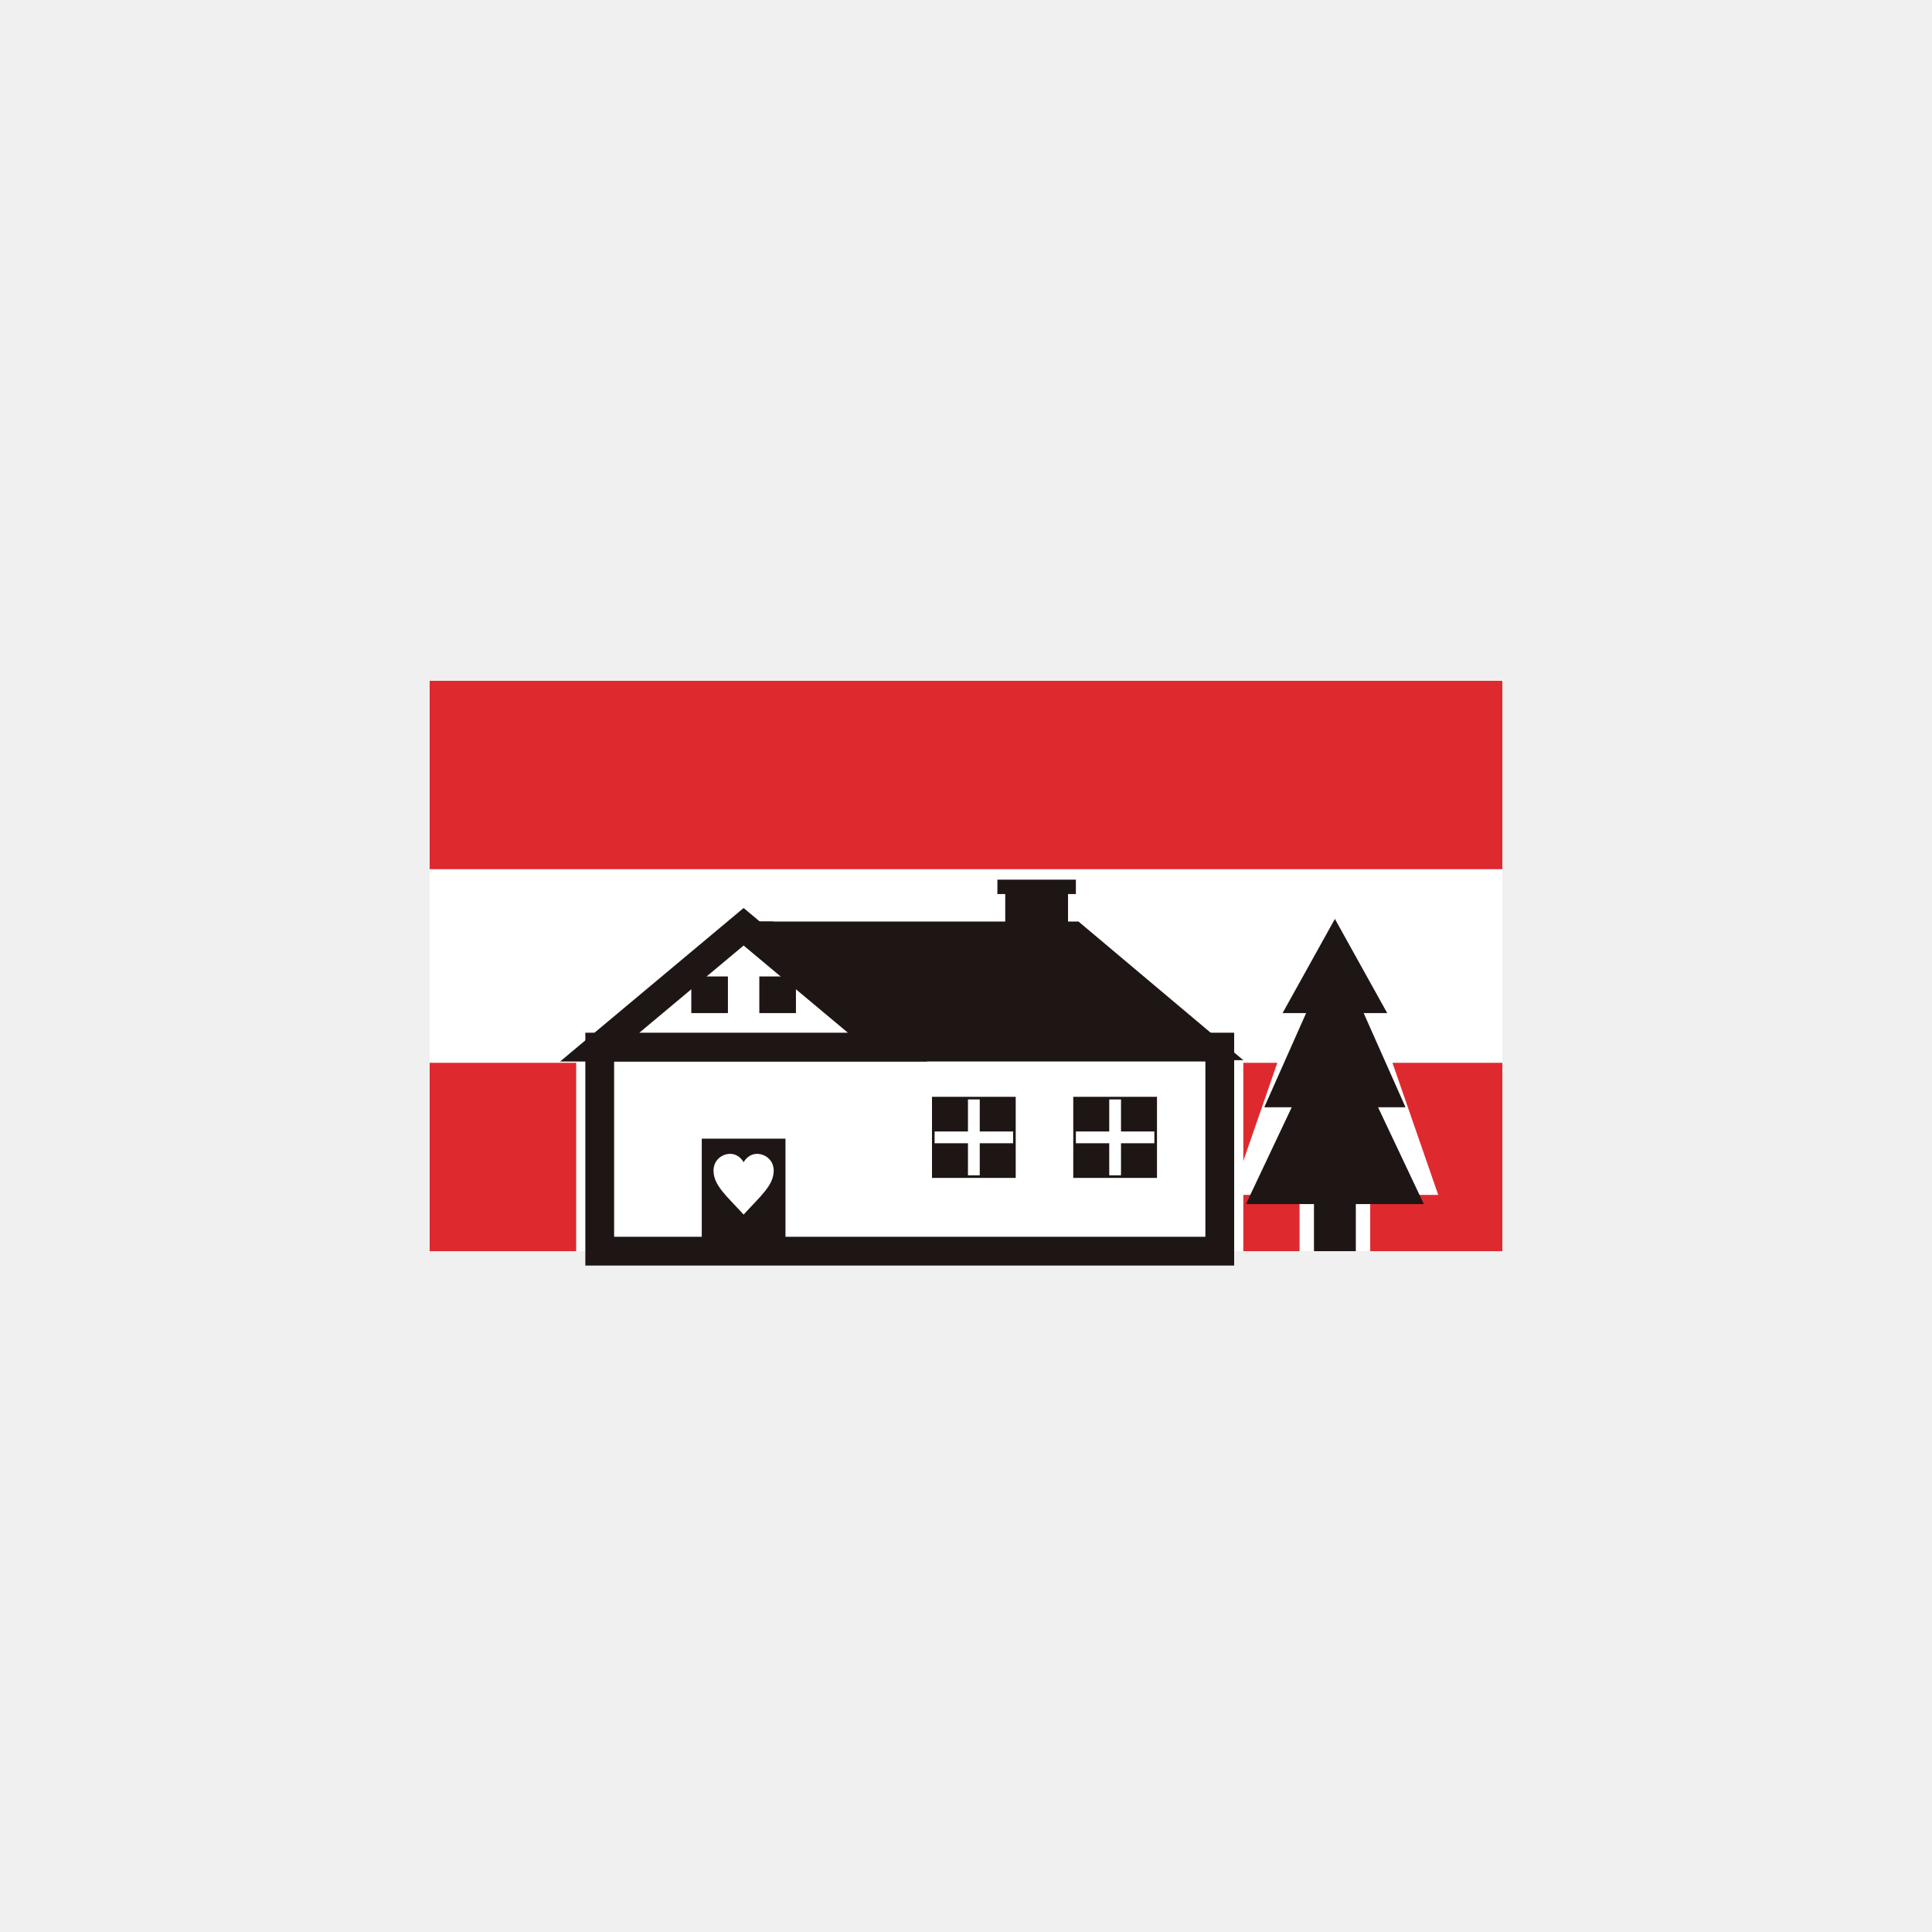
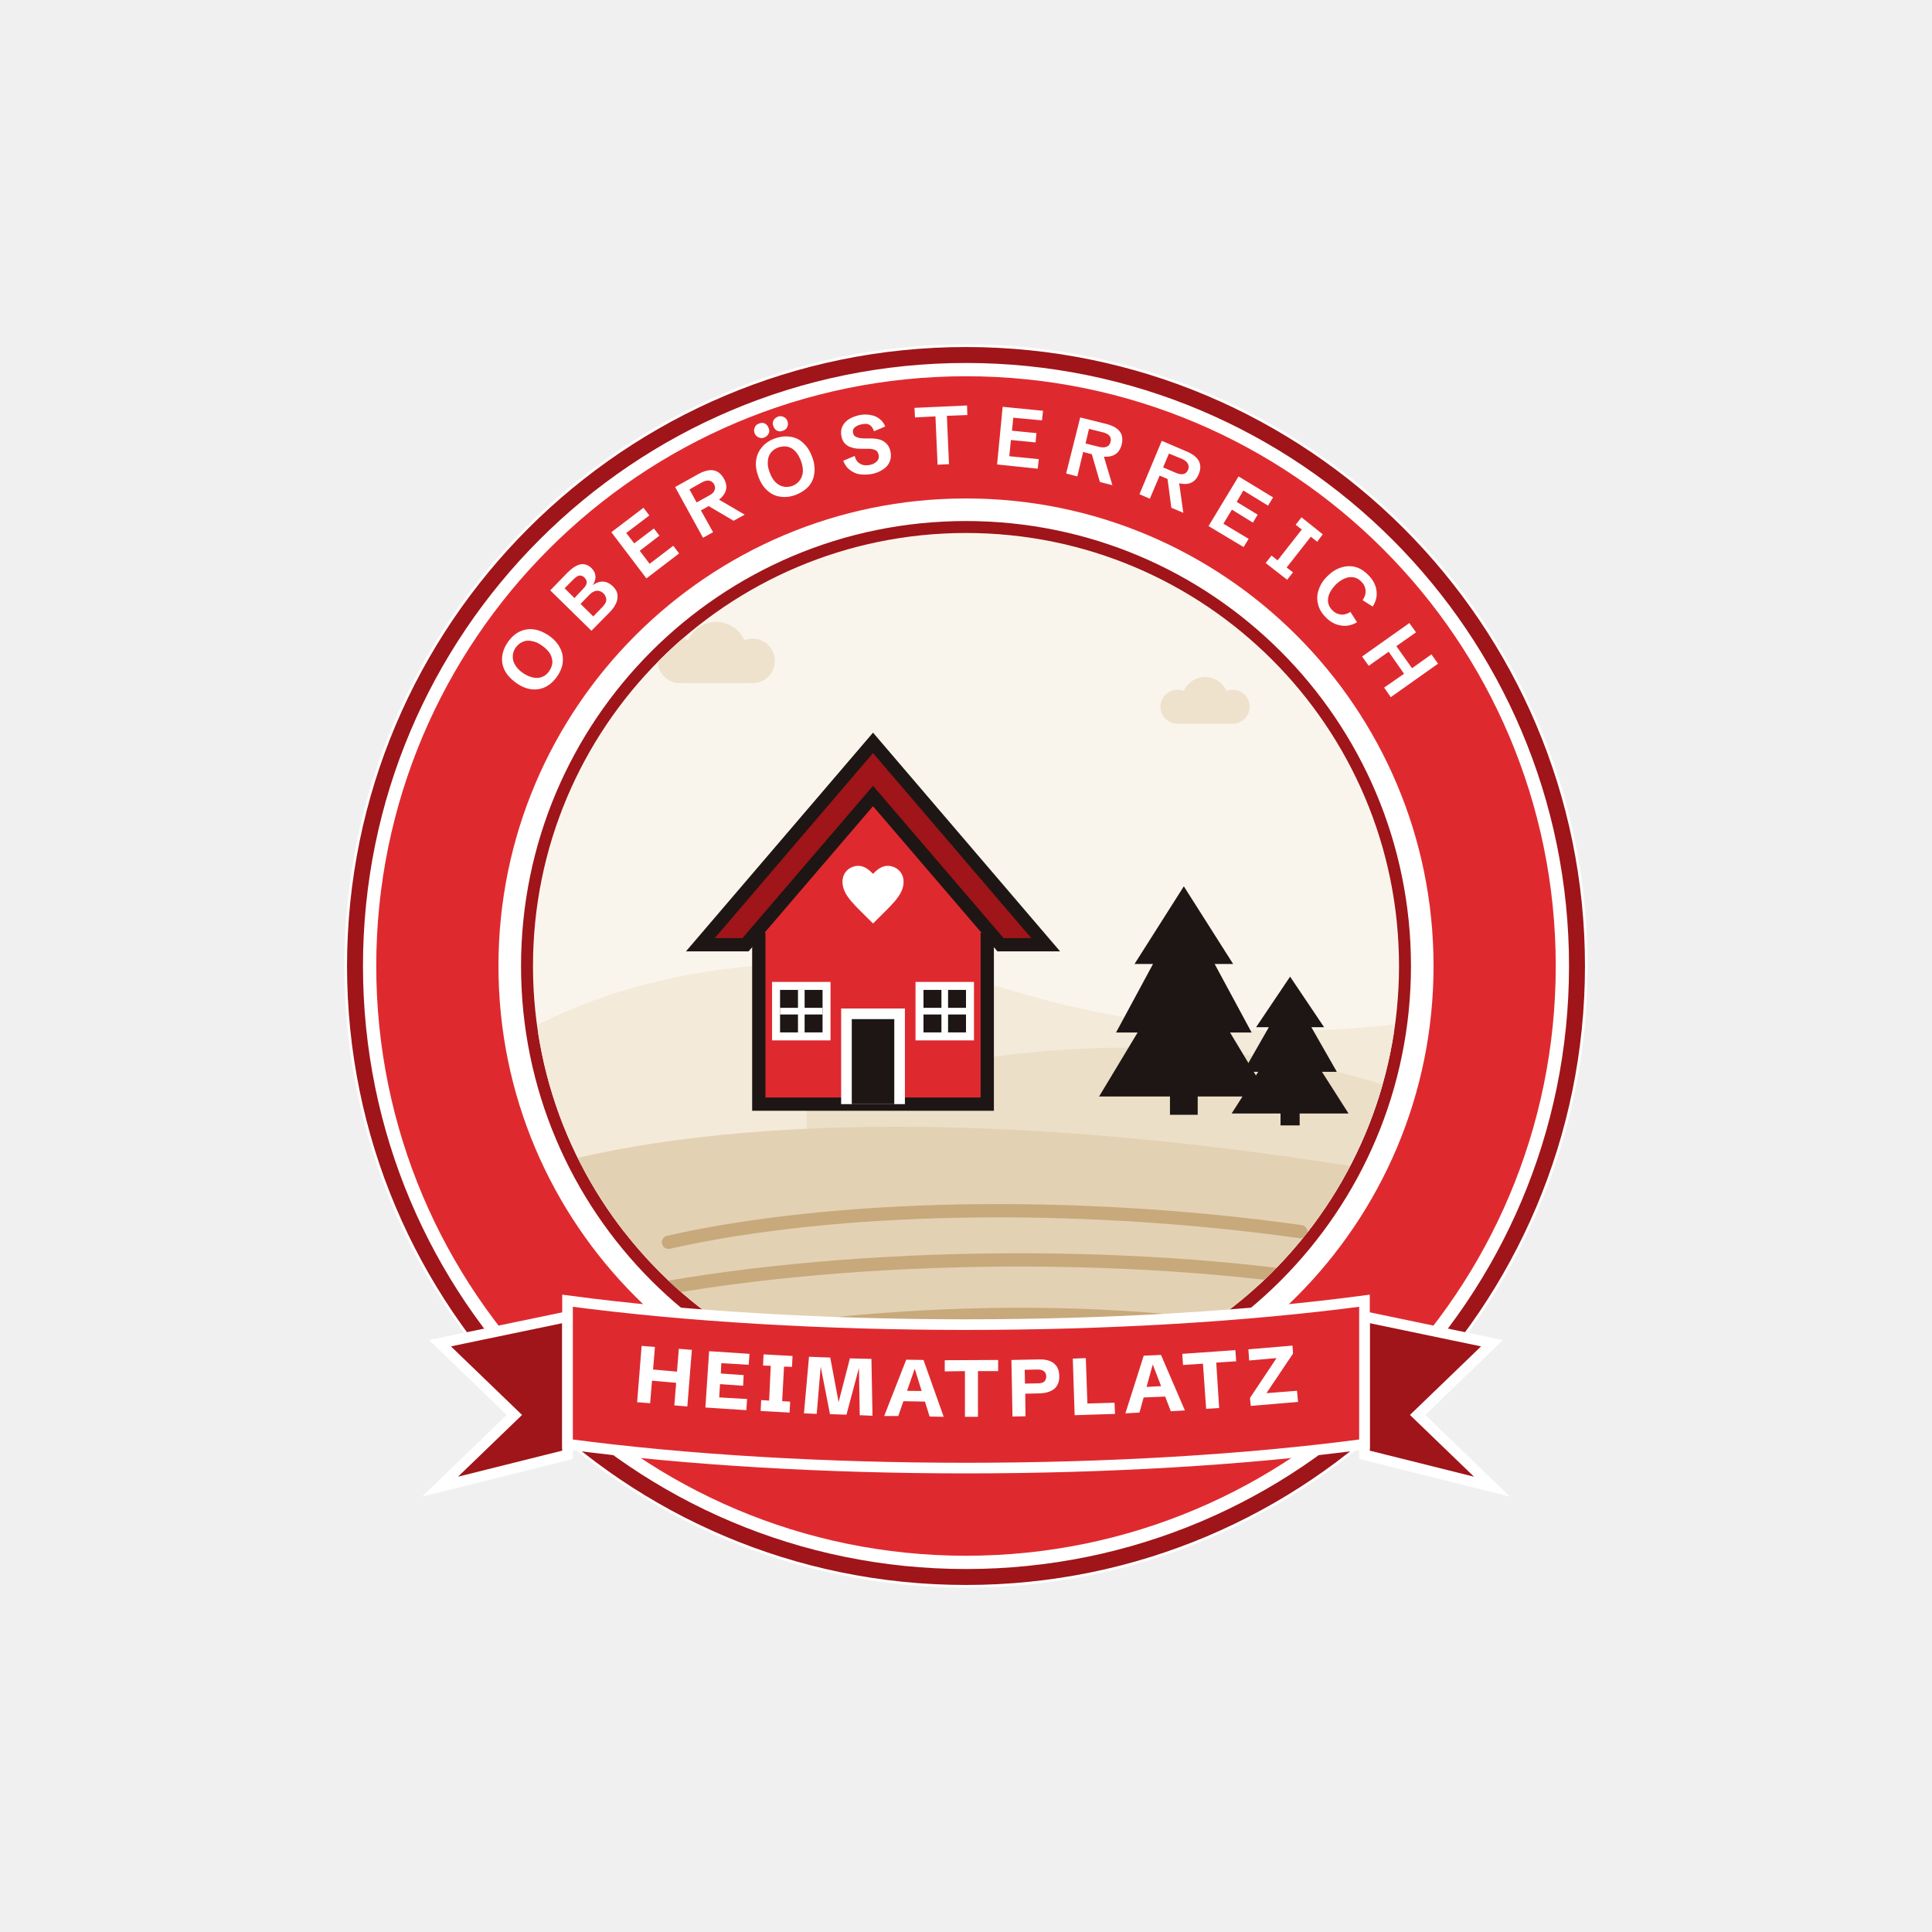
- <svg xmlns="http://www.w3.org/2000/svg" width="1024" height="1024" viewBox="0 0 48 48">
-   <g transform="translate(24 24) scale(0.65) translate(-24.5 -20.9)">
-     <g fill="#ffffff">
-       <path d="M4 17.05 L45 17.05 L45 24.75 L4 24.75Z" />
+ <svg xmlns="http://www.w3.org/2000/svg" width="1024" height="1024" viewBox="0 0 480 480">
+   <g transform="translate(240 240) scale(0.66) translate(-240 -240)">
+     <defs>
+       <clipPath id="sceneClip">
+         <circle cx="240" cy="240" r="163" />
+       </clipPath>
+     </defs>
+     <circle cx="240" cy="240" r="234" fill="#ffffff" />
+     <circle cx="240" cy="240" r="230" fill="none" stroke="#9f1519" stroke-width="6" />
+     <circle cx="240" cy="240" r="199" fill="none" stroke="#de2a2f" stroke-width="46" />
+     <circle cx="240" cy="240" r="165" fill="none" stroke="#9f1519" stroke-width="5" />
+     <g clip-path="url(#sceneClip)">
+       <circle cx="240" cy="240" r="163" fill="#faf5ec" />
+       <g fill="#eee2cd">
+         <circle cx="146" cy="122" r="11.55" />
+         <circle cx="159.65" cy="125.15" r="8.4" />
+         <circle cx="132.35" cy="125.15" r="8.4" />
+         <rect x="129.2" y="125.15" width="33.6" height="8.4" rx="4.2" />
+       </g>
+       <g fill="#eee2cd">
+         <circle cx="330" cy="140" r="8.8" />
+         <circle cx="340.4" cy="142.4" r="6.4" />
+         <circle cx="319.6" cy="142.4" r="6.4" />
+         <rect x="317.2" y="142.4" width="25.6" height="6.4" rx="3.2" />
+       </g>
+       <path fill="#f4ead9" d="M79 262 C130 236 200 232 260 250 C300 262 350 268 401 262 L401 340 L79 340 Z" />
+       <path fill="#ecdfc8" d="M180 292 C240 268 330 262 401 286 L401 360 L180 360 Z" />
+       <path fill="#e3d1b3" d="M79 316 C150 296 260 294 401 318 L401 401 L79 401 Z" />
+       <g stroke="#c8a97c" stroke-width="5" fill="none" stroke-linecap="round">
+         <path d="M128 344 C190 330 280 328 366 340" />
+         <path d="M112 364 C190 348 300 346 384 360" />
+         <path d="M120 386 C200 368 300 366 372 382" />
+       </g>
+       <path fill="#1e1615" d="M322 210       L340.56 239.24 L333.6 239.24       L347.52 265.04 L339.4 265.04       L353.9 289.12       L327.22 289.12 L327.22 296       L316.78 296 L316.78 289.12       L290.1 289.12       L304.6 265.04 L296.48 265.04       L310.4 239.24 L303.44 239.24Z" />
+       <path fill="#1e1615" d="M362 244       L374.8 263.04 L370 263.04       L379.6 279.84 L374 279.84       L384 295.52       L365.6 295.52 L365.6 300       L358.4 300 L358.4 295.52       L340 295.52       L350 279.84 L344.4 279.84       L354 263.04 L349.2 263.04Z" />
+       <g stroke="#1e1615" stroke-width="5" stroke-linejoin="miter">
+         <path fill="#de2a2f" d="M162 292 L162 230 L158 230 L205 175 L252 230 L248 230 L248 292Z" />
+         <path fill="#9f1519" d="M140 232 L205 156 L270 232 L253 232 L205 176 L157 232Z" />
+       </g>
+       <path fill="#ffffff" d="M205 224 C198.4 217.3 193.5 213.5 193.5 208.3 C193.5 204.5 196.5 202.3 199.5 202.3 C201.8 202.3 203.5 203.8 205 205.3 C206.5 203.8 208.2 202.3 210.5 202.3 C213.5 202.3 216.5 204.5 216.5 208.3 C216.5 213.5 211.6 217.3 205 224Z" />
+       <rect x="193" y="256" width="24" height="36" fill="#ffffff" />
+       <rect x="197" y="260" width="16" height="32" fill="#1e1615" />
+       <g>
+         <rect x="167" y="246" width="22" height="22" fill="#ffffff" />
+         <rect x="170" y="249" width="16" height="16" fill="#1e1615" />
+         <path stroke="#ffffff" stroke-width="2.5" fill="none" d="M178 249 V265 M170 257 H186" />
+       </g>
+       <g>
+         <rect x="221" y="246" width="22" height="22" fill="#ffffff" />
+         <rect x="224" y="249" width="16" height="16" fill="#1e1615" />
+         <path stroke="#ffffff" stroke-width="2.5" fill="none" d="M232 249 V265 M224 257 H240" />
+       </g>
    </g>
-     <g fill="#de2a2f">
-       <path d="M4 10 L45 10 L45 17.2 L4 17.2Z" />
-       <path d="M4 24.6 L45 24.6 L45 31.8 L4 31.8Z" />
-     </g>
-     <g fill="#ffffff">
-       <path d="M8.7 24.4 L16 18.2 L29.2 18.2 L36 24.4 L35.1 24.4 L35.1 31.8 L9.6 31.8 L9.6 24.4Z" />
-       <path d="M25 17.3 L29.4 17.3 L29.4 19.6 L25 19.6Z" />
-       <path d="M38.6 18.25 L42.55 29.65 L39.95 29.65 L39.95 31.8 L37.25 31.8 L37.25 29.65 L34.65 29.65Z" />
-     </g>
-     <g fill="#1e1615">
-       <path d="M16 19.2 L28.8 19.2 L35.1 24.5 L21.9 24.5Z" />
-       <path d="M16 19.2 L17.15 19.2 L10.75 24.5 L9.6 24.5Z" />
-       <path d="M25.7 17.6 L28.7 17.6 L28.7 18.15 L25.7 18.15Z M26 18.15 L28.4 18.15 L28.4 19.4 L26 19.4Z" />
-     </g>
-     <g fill="#ffffff" stroke="#1e1615" stroke-width="1.1" stroke-linejoin="miter">
-       <path d="M10.5 24 L34.2 24 L34.2 31.8 L10.5 31.8Z" />
-       <path d="M10.5 24 L16 19.4 L21.5 24Z" />
-     </g>
-     <g fill="#1e1615">
-       <path d="M14.4 27.5 L17.6 27.5 L17.6 31.8 L14.4 31.8Z" />
-       <path d="M14 21.3 L15.4 21.3 L15.4 22.7 L14 22.7Z M16.6 21.3 L18 21.3 L18 22.7 L16.6 22.7Z" />
-       <path d="M38.6 19.1 L40.6 22.7 L39.7 22.7 L41.3 26.3 L40.25 26.3 L42 30 L39.4 30 L39.4 31.8 L37.8 31.8 L37.8 30 L35.2 30 L36.95 26.3 L35.9 26.3 L37.5 22.7 L36.6 22.7Z" />
-     </g>
-     <path fill="#ffffff" d="M16 30.4 C15.34 29.68 14.85 29.28 14.85 28.72 C14.85 28.32 15.17 28.08 15.49 28.08 C15.73 28.08 15.91 28.24 16 28.4 C16.09 28.24 16.27 28.08 16.51 28.08 C16.83 28.08 17.15 28.32 17.15 28.72 C17.15 29.28 16.66 29.68 16 30.4Z" />
-     <g fill="#1e1615">
-       <path d="M23.2 25.9 L26.4 25.9 L26.4 29 L23.2 29Z M28.6 25.9 L31.8 25.9 L31.8 29 L28.6 29Z" />
-     </g>
-     <g stroke="#ffffff" stroke-width="0.45" fill="none">
-       <path d="M24.8 26 V28.9 M23.3 27.45 H26.3" />
-       <path d="M30.2 26 V28.9 M28.7 27.45 H31.7" />
-     </g>
+     <path fill="#ffffff" d="M86 131.1Q84.1 133.8 81.6 135Q79.1 136.2 76.2 135.8Q73.4 135.4 70.6 133.4Q67.7 131.3 66.4 128.8Q65.1 126.3 65.4 123.5Q65.7 120.7 67.6 118Q69.5 115.3 72 114.1Q74.6 112.9 77.4 113.3Q80.2 113.7 83.1 115.7Q85.9 117.7 87.2 120.3Q88.5 122.8 88.2 125.6Q88 128.3 86 131.1ZM83.1 129Q84.2 127.4 84.3 125.7Q84.3 124 83.4 122.4Q82.4 120.8 80.4 119.4Q78.5 118 76.6 117.7Q74.8 117.3 73.3 117.9Q71.7 118.5 70.5 120.1Q69.4 121.7 69.4 123.4Q69.3 125.1 70.3 126.7Q71.2 128.3 73.2 129.7Q75.1 131 77 131.4Q78.8 131.8 80.4 131.2Q82 130.6 83.1 129Z M99 113.8L83.5 98.6L90 91.9Q92.6 89.3 94.9 88.8Q97.1 88.4 99 90.2Q100.2 91.4 100.4 92.6Q100.7 93.8 100.3 94.9Q100 96 99.3 96.9L99.3 96.8Q101.2 95.3 103.2 95.3Q105.2 95.3 107.1 97.1Q108.7 98.7 108.8 100.3Q109 102 108.2 103.6Q107.4 105.3 106 106.7ZM99.7 108.4L103.1 104.9Q104.2 103.7 104.5 102.8Q104.7 101.8 104.4 101.1Q104.1 100.3 103.5 99.7Q102.7 99 101.9 98.8Q101 98.6 100 99Q99 99.4 97.9 100.6L94.9 103.7ZM92.6 101.5L95.9 98Q97 96.9 97.2 95.9Q97.4 94.8 96.4 93.8Q95.6 93 94.6 93Q93.6 93.1 92.3 94.4L88.9 97.8Z M119.7 94.1L106.5 76.7L118.6 67.5L120.8 70.4L112.1 77L115.1 80.9L122.5 75.3L124.6 78L117.2 83.7L120.9 88.6L129.8 81.8L132 84.7Z M141 78.8L130.5 59.7L139.1 54.9Q145.9 51.1 148.9 56.6Q151.9 62 144.7 66L140.2 68.5L144.8 76.7ZM152.5 72.4L142 66.2L146.1 63.9L156.7 70.1ZM138.6 65.5L143.3 62.9Q144.9 62.1 145.3 61Q145.8 59.9 145.2 58.7Q144.5 57.5 143.3 57.3Q142.1 57.1 140.5 58L135.9 60.6Z M175.8 62.7Q172.7 63.8 169.9 63.3Q167.2 62.9 165.1 60.9Q163 59 161.8 55.7Q160.6 52.4 161 49.6Q161.4 46.8 163.2 44.7Q165 42.5 168.1 41.4Q171.3 40.3 174 40.8Q176.8 41.2 178.8 43.2Q180.9 45.1 182.1 48.4Q183.3 51.6 182.9 54.5Q182.6 57.3 180.8 59.4Q178.9 61.5 175.8 62.7ZM174.6 59.3Q176.4 58.6 177.4 57.2Q178.4 55.9 178.6 54Q178.7 52.2 177.9 49.9Q177 47.6 175.8 46.3Q174.5 44.9 172.8 44.5Q171.2 44.2 169.3 44.8Q167.5 45.5 166.5 46.8Q165.5 48.2 165.4 50Q165.2 51.9 166.1 54.2Q166.9 56.4 168.2 57.8Q169.5 59.1 171.1 59.5Q172.7 59.9 174.6 59.3ZM164 41.1Q162.9 41.5 161.9 41Q160.9 40.6 160.4 39.4Q160 38.2 160.5 37.2Q160.9 36.2 162.1 35.8Q163.3 35.3 164.3 35.8Q165.3 36.3 165.7 37.5Q166.2 38.7 165.7 39.6Q165.2 40.6 164 41.1ZM171.1 38.5Q169.9 39 168.9 38.5Q167.9 38 167.5 36.8Q167 35.6 167.5 34.7Q168 33.7 169.2 33.2Q170.3 32.8 171.3 33.3Q172.3 33.7 172.8 34.9Q173.2 36.1 172.7 37.1Q172.3 38.1 171.1 38.5Z M204.5 54.8Q202.1 55.2 199.9 54.9Q197.8 54.5 196.2 53.2Q194.6 52 193.8 49.8L198.1 48Q198.6 50.1 200.1 50.9Q201.5 51.8 203.7 51.4Q205.1 51.1 205.9 50.5Q206.7 49.9 207 49.2Q207.3 48.4 207.1 47.6Q206.9 46.3 205.9 45.8Q204.8 45.3 203.3 45.3L200.9 45.3Q199.8 45.3 198.6 45.2Q197.4 45 196.3 44.6Q195.1 44.1 194.3 43.2Q193.4 42.2 193.1 40.5Q192.7 38.4 193.5 36.8Q194.3 35.2 196 34.1Q197.7 33.1 200 32.6Q202.2 32.2 204.1 32.6Q206 32.9 207.4 34Q208.9 35.1 209.6 36.9L205.4 38.7Q205 37.7 204.5 37Q203.9 36.3 203 36Q202.1 35.8 200.7 36.1Q199.5 36.3 198.8 36.8Q198 37.2 197.6 37.9Q197.3 38.6 197.5 39.4Q197.7 40.5 198.8 40.9Q199.9 41.4 201.8 41.4L204.2 41.4Q205.8 41.4 207.4 41.8Q208.9 42.2 210 43.3Q211.2 44.4 211.6 46.5Q212 48.6 211.2 50.3Q210.5 52 208.7 53.1Q207 54.3 204.5 54.8Z M229.3 51.3L228.5 33.1L220.8 33.5L220.6 29.9L240.4 29L240.5 32.6L232.8 32.9L233.6 51.1Z M251.7 51.2L253.8 29.5L269 31L268.6 34.6L257.8 33.6L257.3 38.5L266.5 39.4L266.2 42.9L256.9 42L256.3 48.1L267.4 49.2L267 52.8Z M277.7 54.6L283 33.5L292.6 35.9Q300.1 37.7 298.6 43.7Q297.1 49.8 289.1 47.8L284.1 46.5L281.9 55.7ZM290.4 57.8L287 46.1L291.6 47.2L295.1 59ZM285 43.3L290.2 44.6Q291.9 45 293 44.5Q294.1 44.1 294.4 42.7Q294.8 41.4 294 40.4Q293.2 39.5 291.5 39.1L286.3 37.8Z M305.3 62.4L313.7 42.3L322.8 46.2Q330 49.1 327.6 54.9Q325.2 60.6 317.6 57.4L312.9 55.4L309.2 64.1ZM317.3 67.5L315.7 55.4L320.1 57.2L321.8 69.4ZM314.2 52.3L319.1 54.4Q320.8 55.1 321.9 54.8Q323.1 54.5 323.6 53.2Q324.1 52 323.5 50.9Q322.9 49.8 321.3 49.1L316.4 47.1Z M331.3 74.4L342.6 55.7L355.6 63.6L353.7 66.7L344.4 61L341.9 65.3L349.8 70.1L348 73.1L340.1 68.2L336.9 73.5L346.4 79.2L344.5 82.3Z M352.8 88.3L355 85.5L357.3 87.3L366.4 75.7L364.1 73.9L366.3 71.1L374.3 77.5L372.2 80.3L369.8 78.4L360.7 90L363.1 91.8L360.9 94.6Z M375.4 108.7Q373.1 106.4 372.5 103.7Q371.8 101 372.8 98.3Q373.7 95.5 376.1 93.2Q378.5 90.8 381.2 90Q383.9 89.1 386.6 89.8Q389.2 90.5 391.5 92.9Q394.1 95.5 394.5 98.6Q395 101.7 393.1 104.7L389.3 102.3Q390.6 100.4 390.4 98.6Q390.3 96.8 388.9 95.4Q387.6 94 386 93.7Q384.3 93.4 382.6 94.1Q380.9 94.8 379.2 96.4Q377.6 98.1 376.8 99.8Q376.1 101.5 376.3 103.1Q376.6 104.8 377.9 106.1Q379.3 107.5 381.1 107.7Q382.9 107.9 384.7 106.7L387.2 110.6Q384.1 112.4 381 111.8Q377.9 111.3 375.4 108.7Z M389.1 123.5L406.9 110.9L409.4 114.4L402 119.6L407.9 127.9L415.2 122.7L417.7 126.2L399.9 138.8L397.4 135.2L404.9 130L399.1 121.7L391.6 127Z" />
+     <path fill="#9f1519" stroke="#ffffff" stroke-width="4" d="M90 372 L42 382 L70 409 L42 436 L90 424Z" />
+     <path fill="#9f1519" stroke="#ffffff" stroke-width="4" d="M390 372 L438 382 L410 409 L438 436 L390 424Z" />
+     <path fill="#de2a2f" stroke="#ffffff" stroke-width="4" d="M90 366 C180 378 300 378 390 366        L390 420 C300 432 180 432 90 420Z" />
+     <path fill="#ffffff" d="M116.2 404.2L117.9 383L122.9 383.4L122.2 391.9L131.2 392.7L131.9 384.1L136.8 384.5L135.1 405.8L130.2 405.4L130.9 396.9L121.8 396.1L121.1 404.6Z M141.9 406.2L143.3 385L158.5 386L158.2 390.1L147.9 389.5L147.7 393.4L156.3 394L156.1 398L147.4 397.4L147.1 402.4L157.6 403L157.3 407.2Z M162.7 407.5L162.9 403.4L165.9 403.6L166.5 390.5L163.6 390.4L163.8 386.2L174.7 386.8L174.5 390.9L171.5 390.8L170.8 403.8L173.8 404L173.6 408.1Z M179 408.4L180.9 387.1L188.9 387.4L192.3 405.5L191.7 405.5L196.3 387.7L204.4 387.9L204.8 409.3L200 409.1L199.7 391.3L199.7 391.3L195 408.9L188.8 408.7L185.3 390.8L185.3 390.8L183.8 408.6Z M209.2 409.4L217.5 388.2L224 388.3L231.6 409.7L226.3 409.6L220.7 391.6L214.5 409.4ZM214.8 403.8L214.8 399.9L226.2 400L226.2 404Z M239.6 409.7L239.6 392.5L232 392.6L232 388.4L252.1 388.3L252.1 392.5L244.5 392.5L244.5 409.7Z M257.5 409.6L257.1 388.3L267.4 388.1Q271.2 388 273.1 389.6Q275.1 391.2 275.1 394.4Q275.2 397.5 273.2 399.2Q271.1 400.9 267 400.9L262.3 401L262.4 409.5ZM262.2 397.2L267.2 397.1Q268.7 397.1 269.5 396.4Q270.2 395.7 270.2 394.5Q270.2 393.3 269.4 392.6Q268.6 391.9 267 391.9L262.1 392Z M280.9 409.1L280.2 387.8L285.1 387.6L285.7 404.7L295.9 404.4L296.1 408.6Z M300 408.4L306.9 386.7L313.4 386.4L322.4 407.3L317.1 407.6L310.3 390L305.3 408.1ZM305.2 402.5L305 398.6L316.4 398L316.6 402Z M330.4 406.7L329.2 389.7L321.7 390.2L321.4 386L341.4 384.6L341.7 388.8L334.2 389.3L335.3 406.4Z M347.2 405.6L346.9 402.6L356.9 387.6L346.6 388.5L346.3 384.3L362.9 382.9L363.1 385.9L353.1 400.8L364.6 399.9L365 404.1Z" />
  </g>
</svg>
